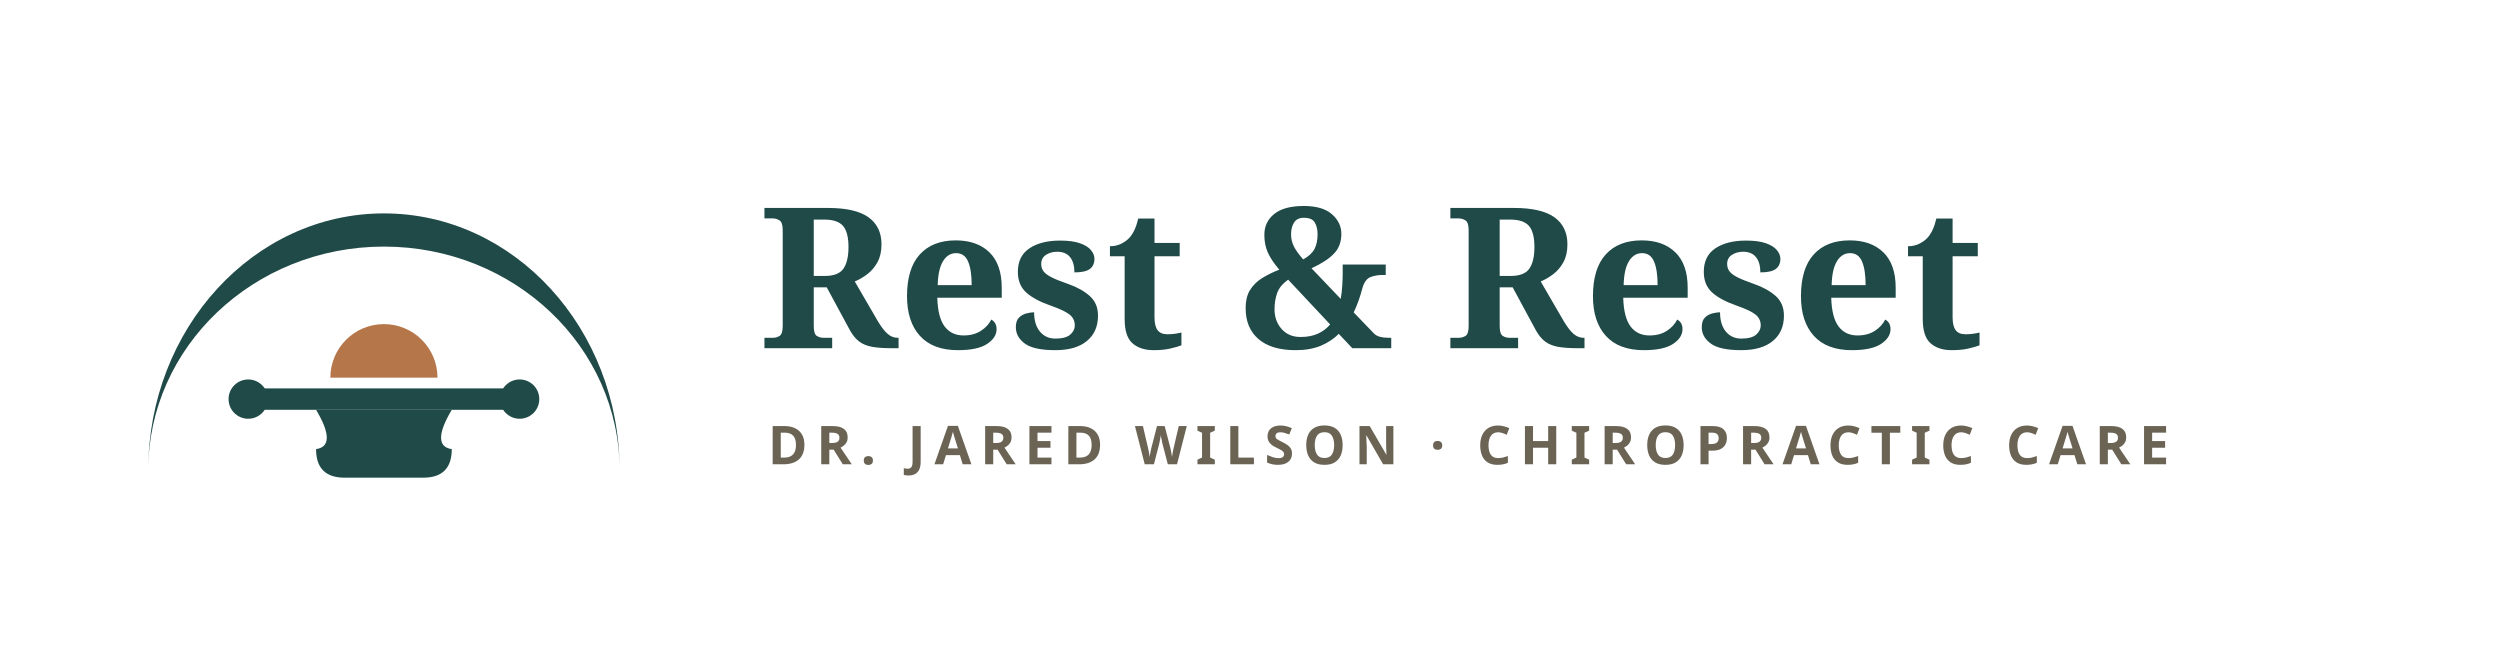
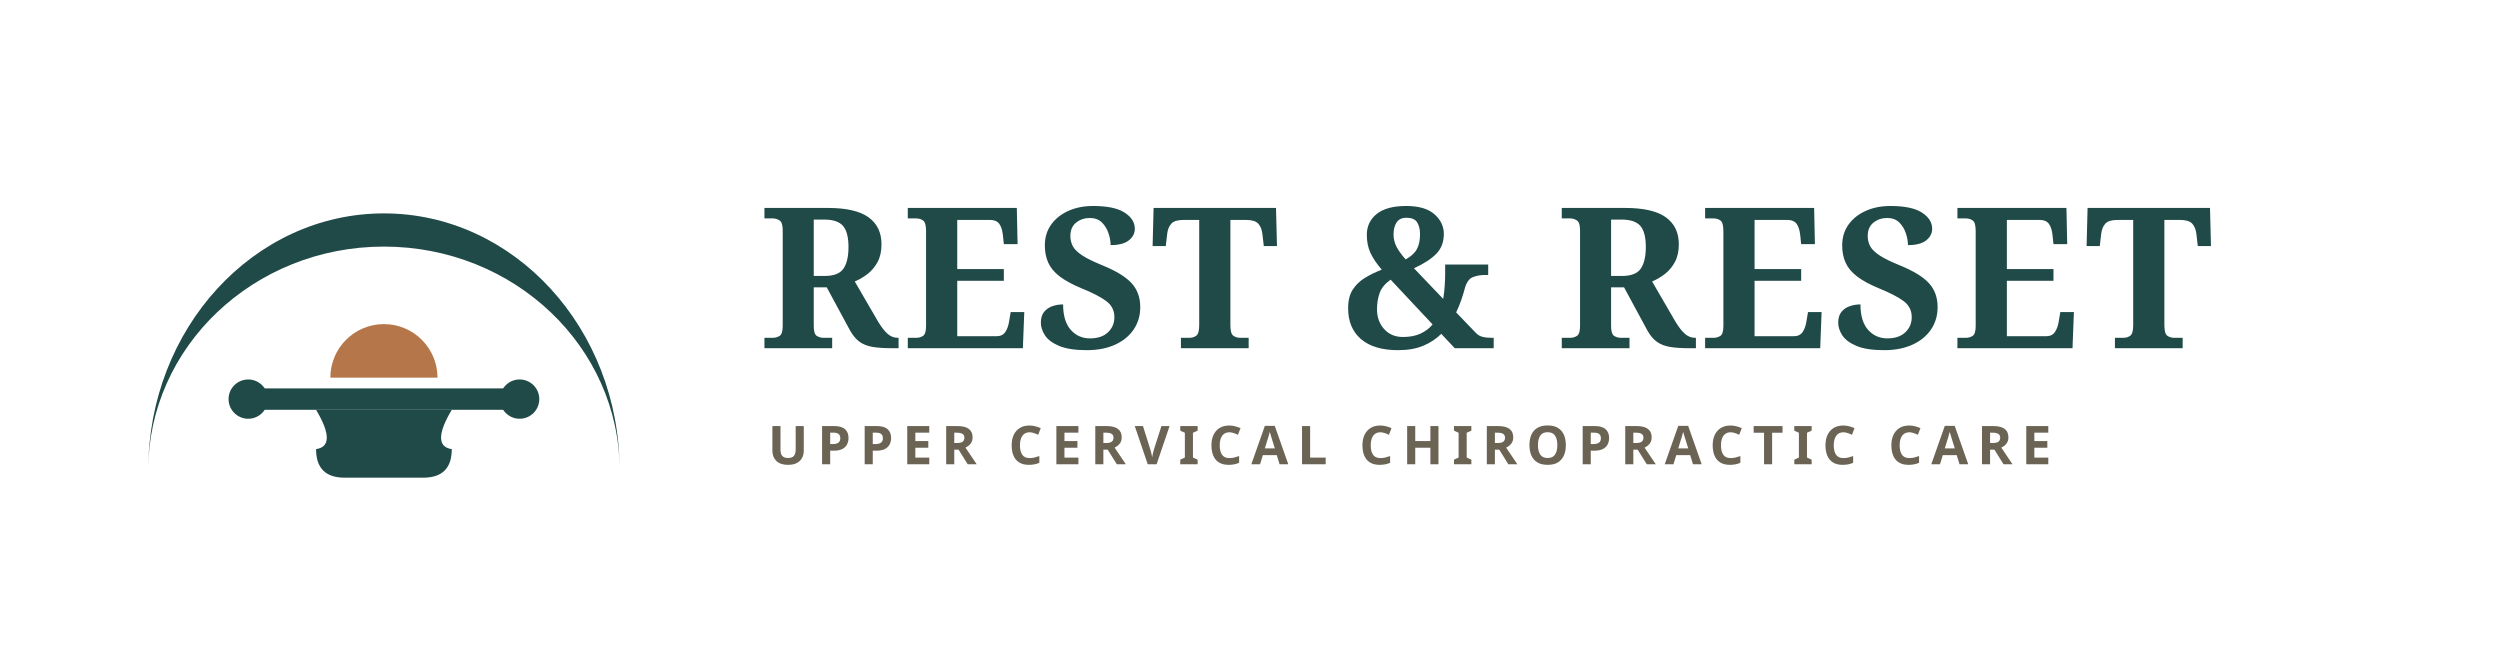
<svg xmlns="http://www.w3.org/2000/svg" viewBox="0 0 560 150">
  <g transform="translate(6 -5) scale(0.8)">
    <g fill="#1F4A48" color="#1F4A48">
      <path d="M34,138 A66,72 0 0 1 166,138 A62.1,59 0 0 0 34,138 Z" />
      <path fill="#B5764A" d="M85,112 A15,15 0 0 1 115,112 Z" />
      <rect x="62" y="115" width="76" height="6" rx="3" />
      <circle cx="62" cy="118" r="5.5" />
      <circle cx="138" cy="118" r="5.5" />
      <path d="M81,121 H119 C115,127.65 115,131.45 119,132 Q119,140 111,140 H89 Q81,140 81,132 C85,131.45 85,127.65 81,121 Z" />
    </g>
  </g>
-   <text x="170" y="78" font-family="Lora, Georgia, serif" font-weight="600" font-size="44" fill="#1F4A48">Rest &amp; Reset</text>
-   <text x="172" y="104" font-family="Archivo, sans-serif" font-weight="600" font-size="12" letter-spacing="2" fill="#6B6454">DR. JARED WILSON · CHIROPRACTIC CARE</text>
+   <text x="170" y="78" font-family="Lora, Georgia, serif" font-weight="600" font-size="44" letter-spacing="1" fill="#1F4A48">REST &amp; RESET</text>
+   <text x="172" y="104" font-family="Archivo, sans-serif" font-weight="600" font-size="12" letter-spacing="2" fill="#6B6454">UPPER CERVICAL CHIROPRACTIC CARE</text>
</svg>
